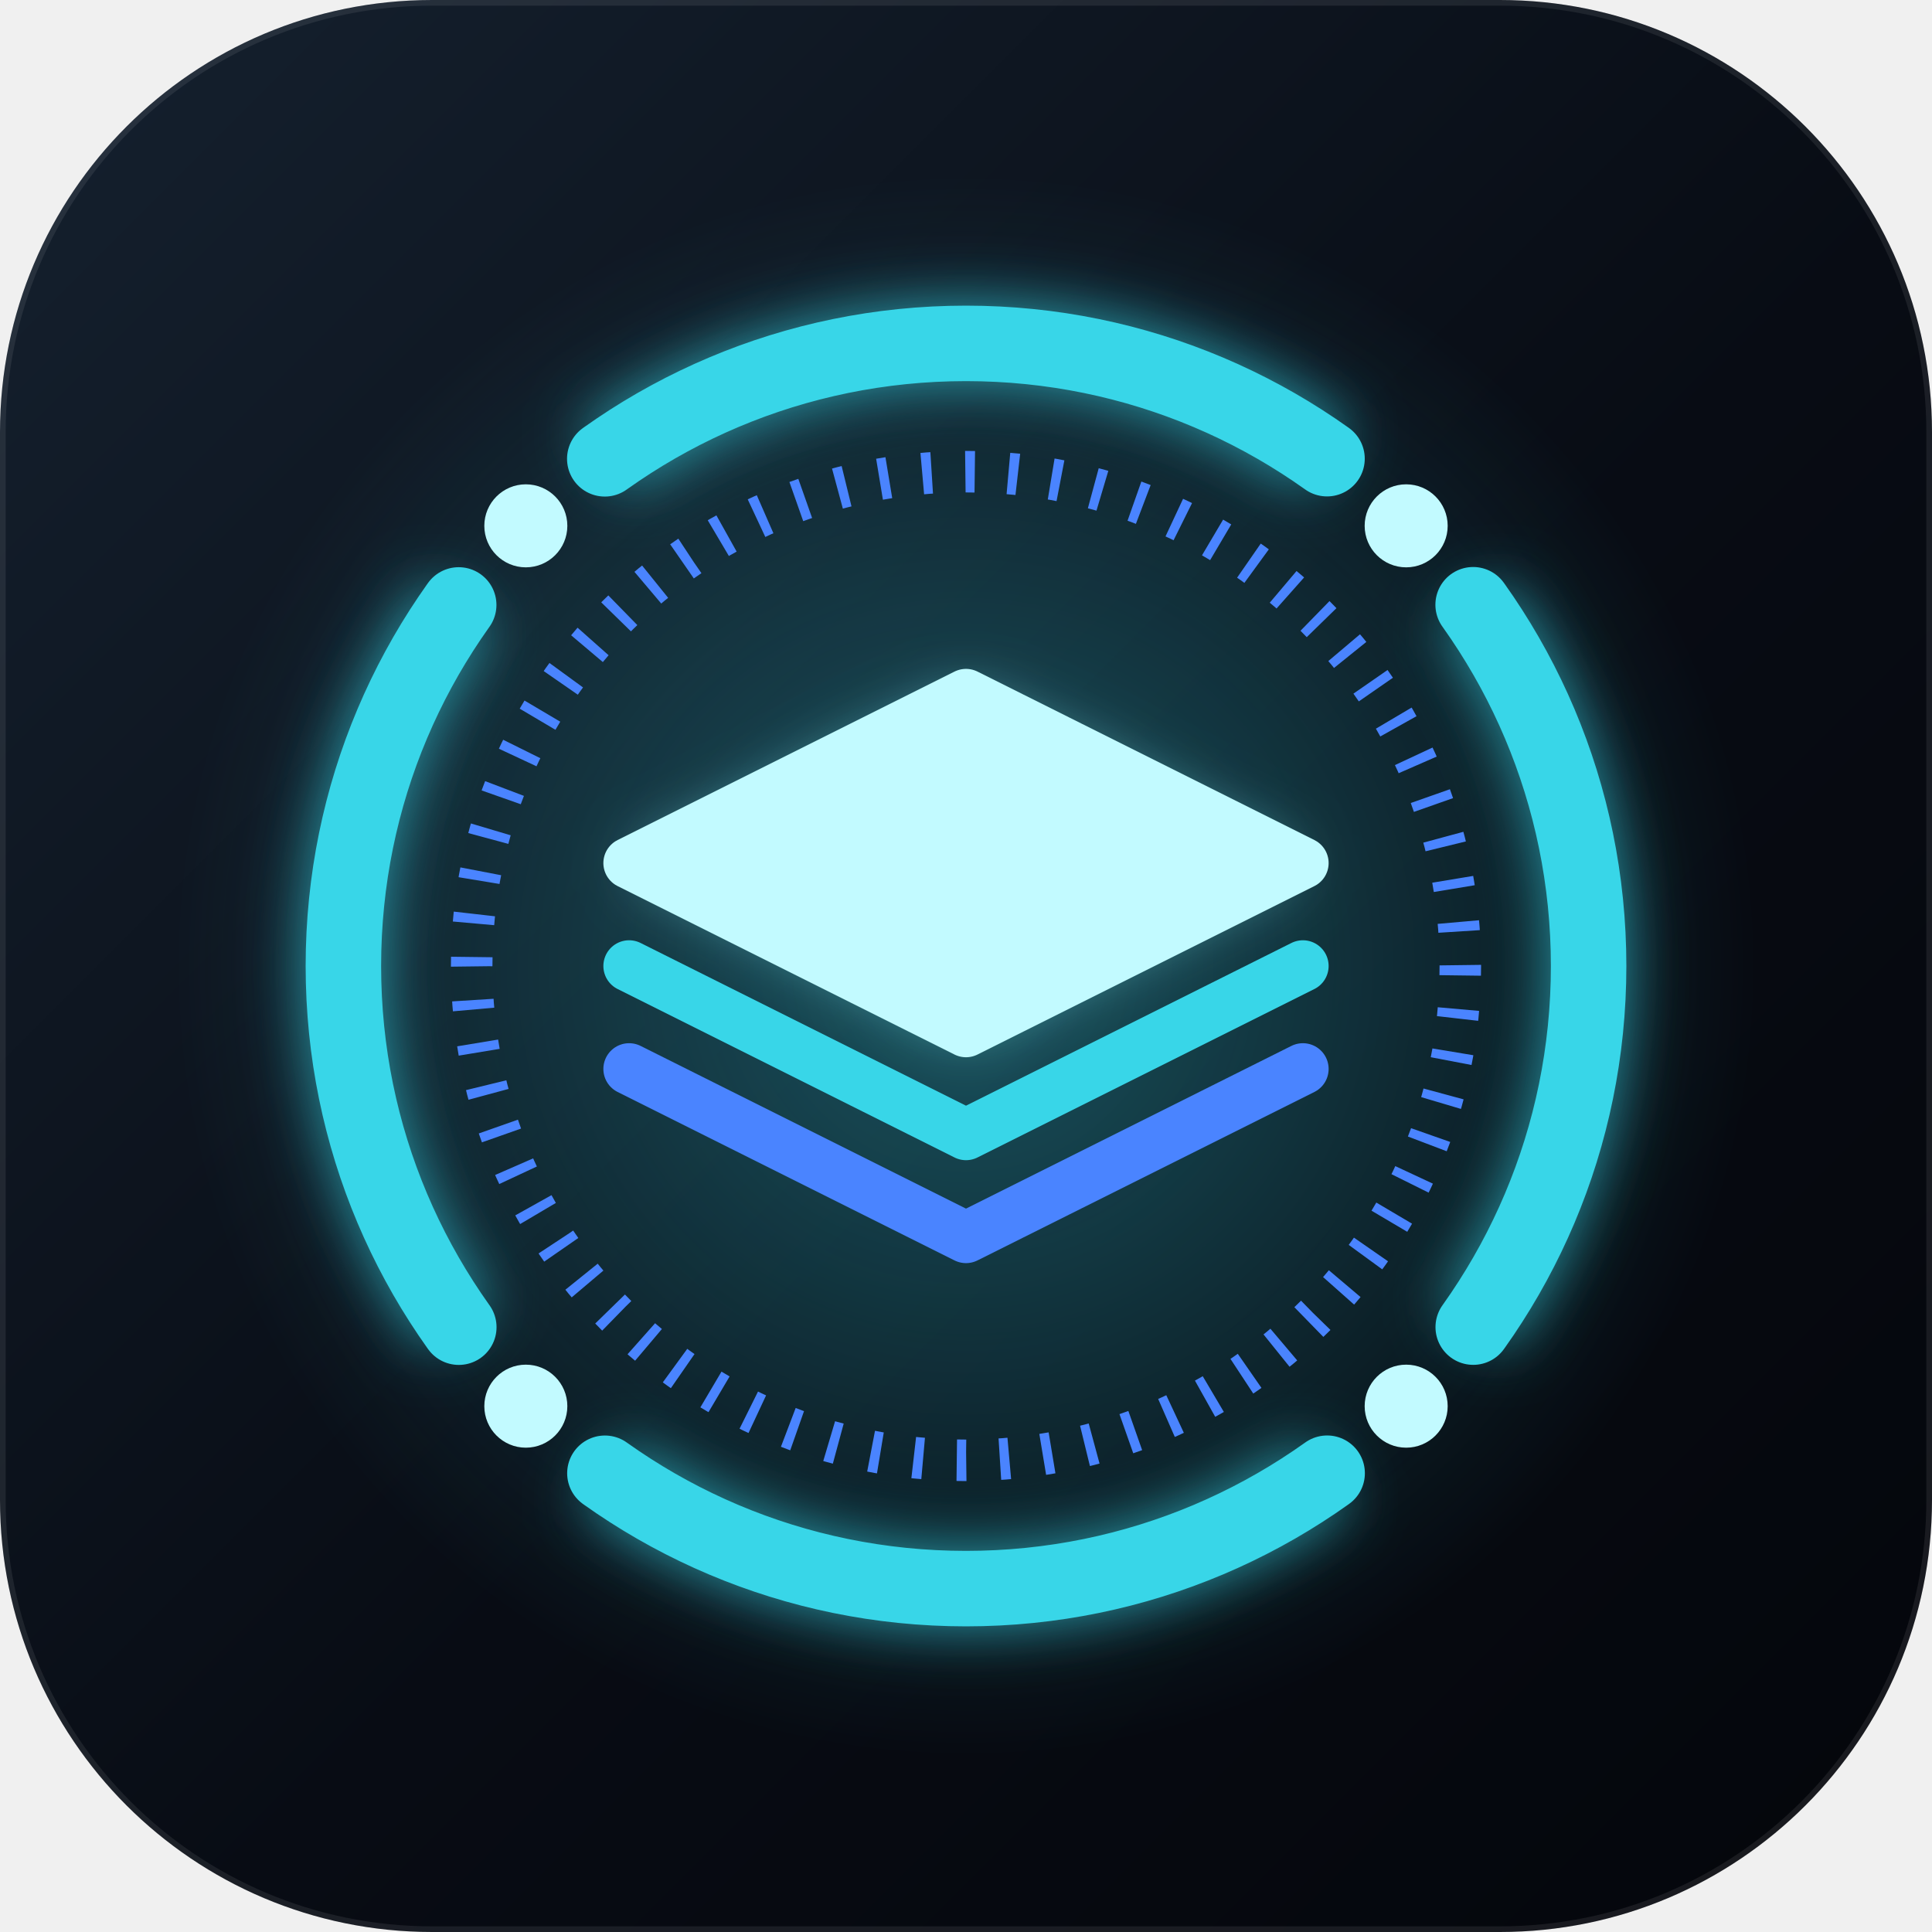
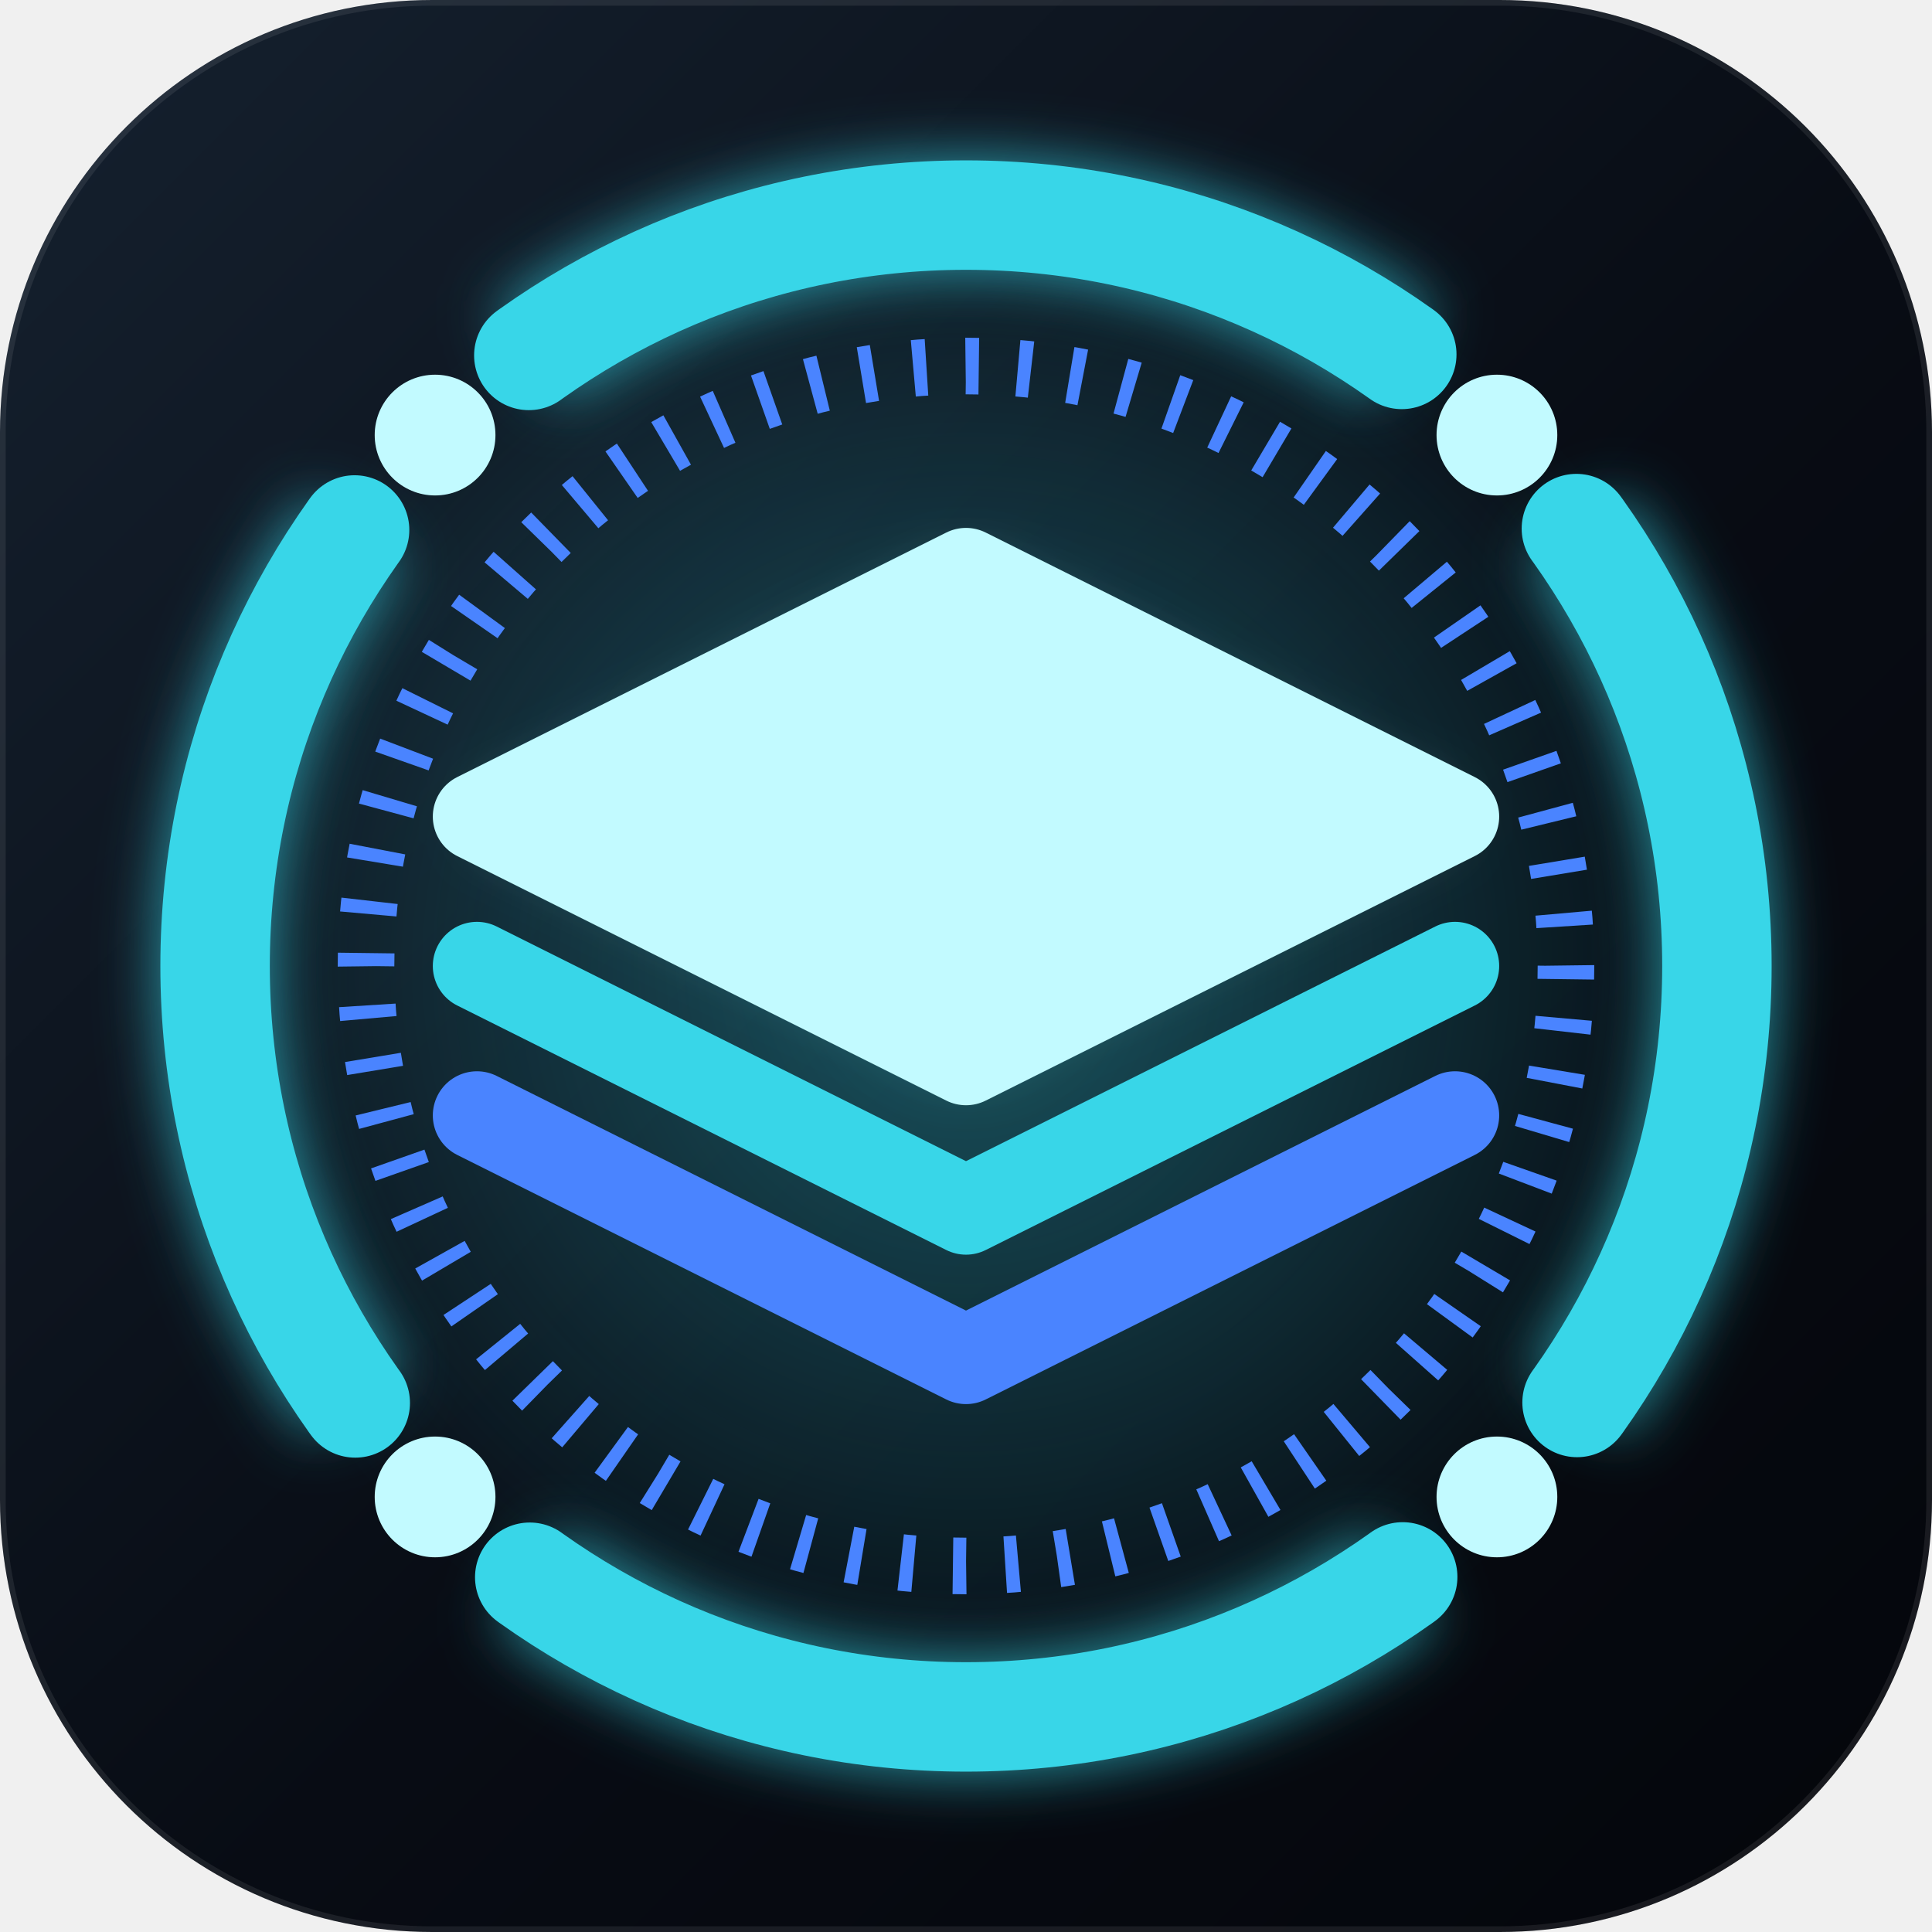
<svg xmlns="http://www.w3.org/2000/svg" viewBox="0 0 1024 1024" width="1024" height="1024">
  <defs>
    <linearGradient id="t-bg" gradientUnits="userSpaceOnUse" x1="0" y1="0" x2="1024" y2="1024">
      <stop offset="0" stop-color="#15212f" />
      <stop offset=".55" stop-color="#080c14" />
      <stop offset="1" stop-color="#04060b" />
    </linearGradient>
    <radialGradient id="t-halo" gradientUnits="userSpaceOnUse" cx="512" cy="512" r="420">
      <stop offset="0" stop-color="#38d6e8" stop-opacity=".35" />
      <stop offset="1" stop-color="#38d6e8" stop-opacity="0" />
    </radialGradient>
    <filter id="r-glow" x="-50%" y="-50%" width="200%" height="200%">
      <feGaussianBlur stdDeviation="16" />
    </filter>
  </defs>
  <rect x="0" y="0" width="1024" height="1024" rx="229" fill="url(#t-bg)" />
  <rect x="0" y="0" width="1024" height="1024" rx="229" fill="url(#t-halo)" />
  <rect x="1.5" y="1.5" width="1021" height="1021" rx="227.5" fill="none" stroke="#fff" stroke-opacity=".08" stroke-width="3" />
  <g>
    <g filter="url(#r-glow)" opacity=".7">
-       <circle cx="512" cy="512" r="330" fill="none" stroke-width="40" stroke-dasharray="408.4 110" stroke-dashoffset="204.2" stroke="#38d6e8" />
-       <g transform="translate(512 512) scale(0.62) translate(-512 -494)">
+       <circle cx="512" cy="512" r="398" fill="none" stroke-width="58" stroke-dasharray="493.8 131.3" stroke-dashoffset="246.9" stroke="#38d6e8" />
+       <g transform="translate(512 512) scale(0.9) translate(-512 -494)">
        <path d="M512 262L800 406L512 550L224 406Z" fill="#7ff0fb" />
      </g>
    </g>
-     <circle cx="512" cy="512" r="262" fill="none" stroke-width="22" stroke-dasharray="5 17.86" stroke="#4a84ff" />
-     <circle cx="512" cy="512" r="330" fill="none" stroke-width="40" stroke-dasharray="408.4 110" stroke-dashoffset="204.2" stroke="#38d6e8" stroke-linecap="round" />
+     <circle cx="512" cy="512" r="318" fill="none" stroke-width="30" stroke-dasharray="7 20.75" stroke="#4a84ff" />
+     <circle cx="512" cy="512" r="398" fill="none" stroke-width="58" stroke-dasharray="493.8 131.3" stroke-dashoffset="246.9" stroke="#38d6e8" stroke-linecap="round" />
    <g fill="#c2faff">
-       <circle cx="745.3" cy="745.3" r="22" />
-       <circle cx="278.7" cy="745.3" r="22" />
-       <circle cx="278.7" cy="278.7" r="22" />
-       <circle cx="745.3" cy="278.7" r="22" />
+       <circle cx="793.4" cy="793.4" r="32" />
+       <circle cx="230.6" cy="793.4" r="32" />
+       <circle cx="230.6" cy="230.6" r="32" />
+       <circle cx="793.4" cy="230.6" r="32" />
    </g>
-     <g transform="translate(512 512) scale(0.62) translate(-512 -494)">
-       <path d="M224 582L512 726L800 582" fill="none" stroke="#4a84ff" stroke-width="44" stroke-linecap="round" stroke-linejoin="round" />
-       <path d="M224 494L512 638L800 494" fill="none" stroke="#38d6e8" stroke-width="44" stroke-linecap="round" stroke-linejoin="round" />
-       <path d="M512 262L800 406L512 550L224 406Z" fill="#c2faff" stroke="#c2faff" stroke-width="44" stroke-linejoin="round" />
+     <g transform="translate(512 512) scale(0.9) translate(-512 -494)">
+       <path d="M224 582L512 726L800 582" fill="none" stroke="#4a84ff" stroke-width="52" stroke-linecap="round" stroke-linejoin="round" />
+       <path d="M224 494L512 638L800 494" fill="none" stroke="#38d6e8" stroke-width="52" stroke-linecap="round" stroke-linejoin="round" />
+       <path d="M512 262L800 406L512 550L224 406Z" fill="#c2faff" stroke="#c2faff" stroke-width="52" stroke-linejoin="round" />
    </g>
  </g>
</svg>
